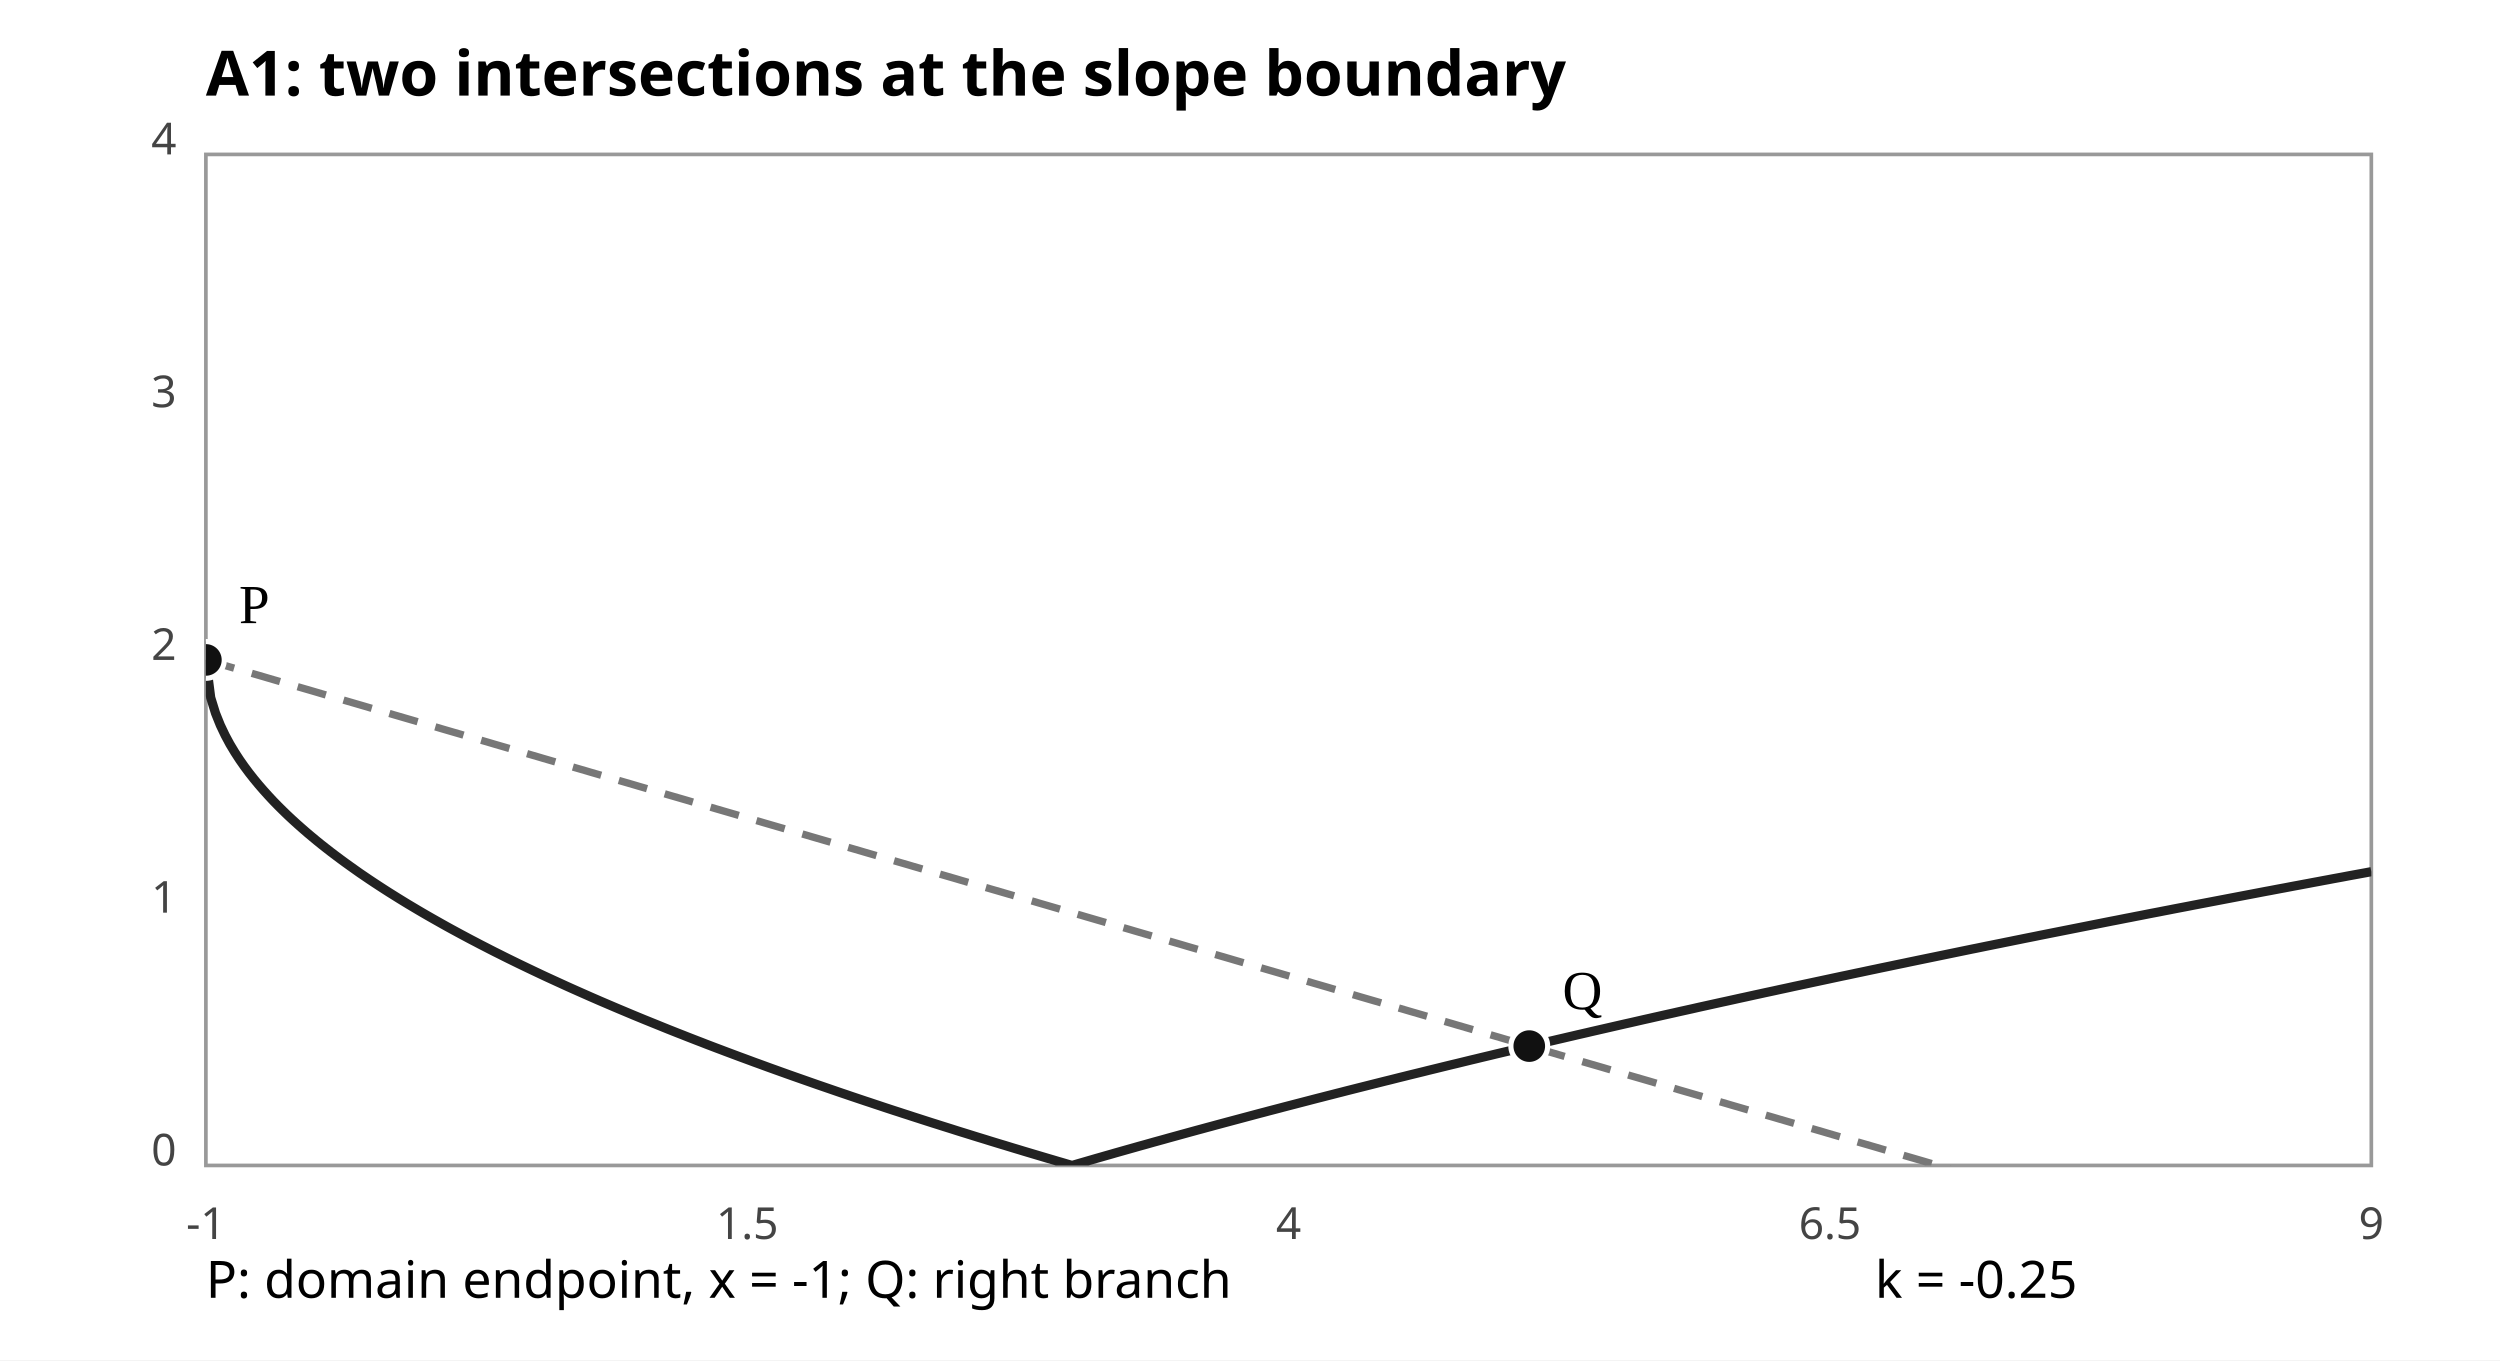
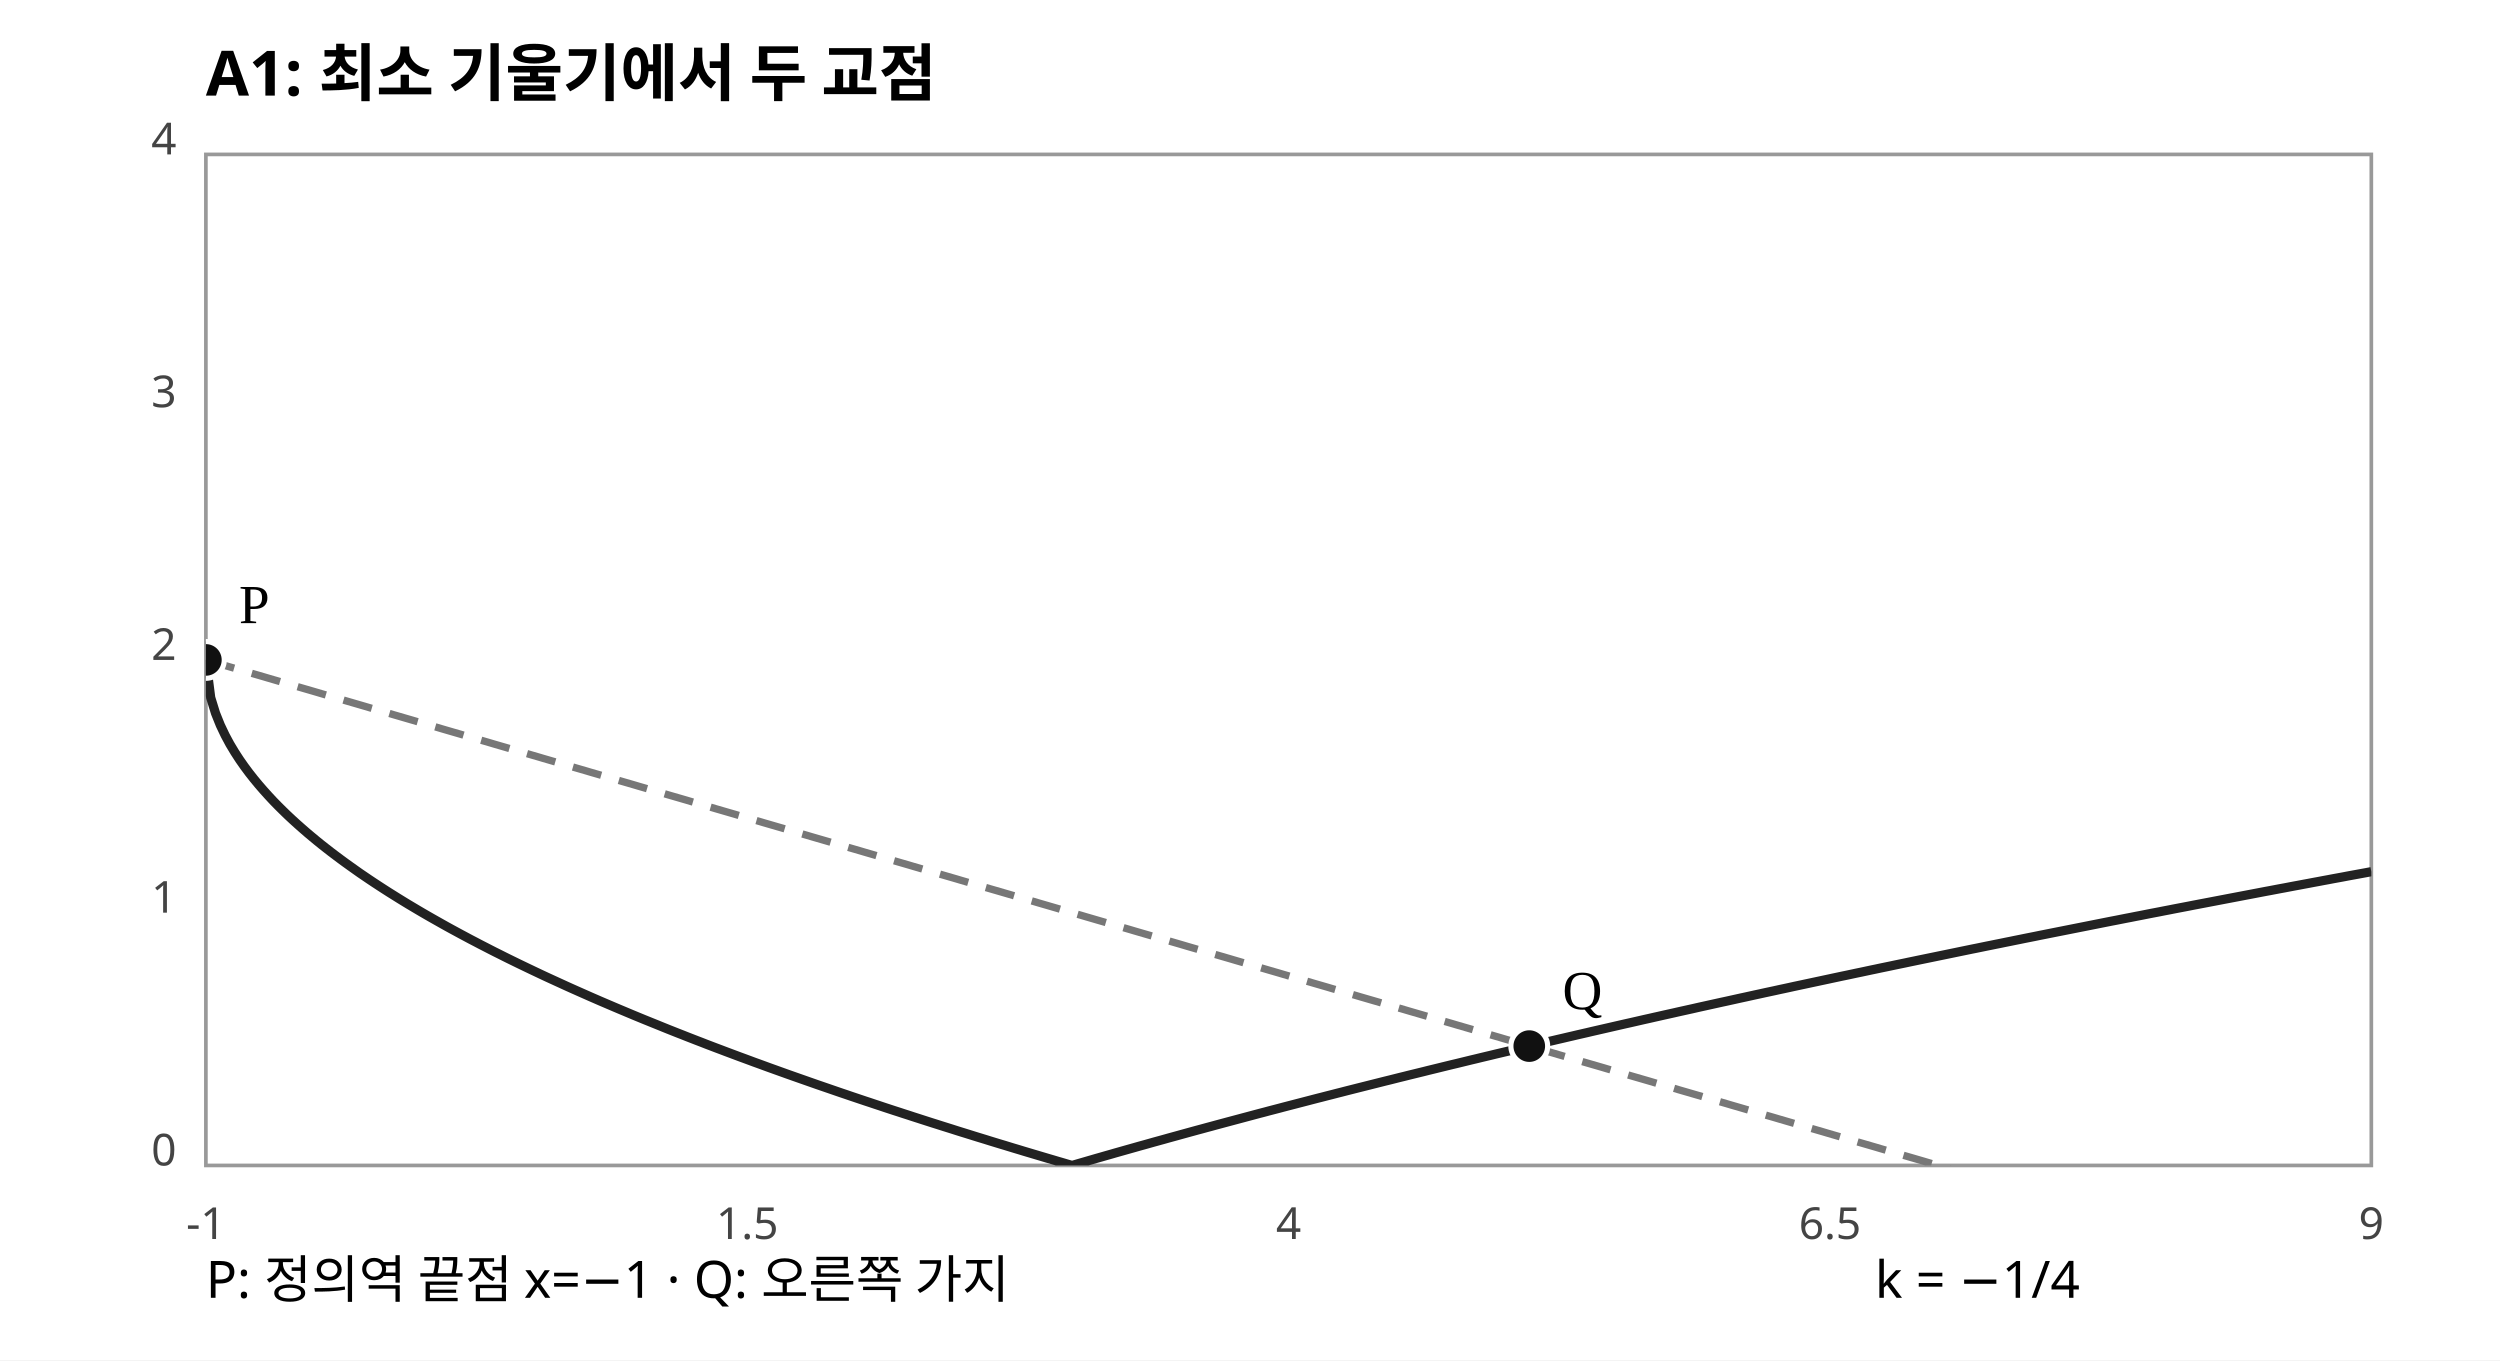
<svg xmlns="http://www.w3.org/2000/svg" width="680" height="370" viewBox="0 0 680 370" role="img" aria-label="A1 radical graph limiting slope">
  <rect width="680" height="370" fill="#FFFFFF" />
-   <text x="56" y="26" font-size="17" font-weight="bold" font-family="sans-serif">A1: two intersections at the slope boundary</text>
+   <text x="56" y="26" font-size="17" font-weight="bold" font-family="sans-serif">A1: 최소 기울기에서 두 교점</text>
  <rect x="56" y="42" width="589" height="275" stroke="#999" fill="none" />
  <defs>
    <clipPath id="plot">
      <rect x="56" y="42" width="589" height="275" />
    </clipPath>
  </defs>
  <g fill="#444" font-family="sans-serif">
    <text x="56.00" y="337" font-size="12" text-anchor="middle">-1</text>
    <text x="48" y="317.00" font-size="12" text-anchor="end">0</text>
    <text x="203.25" y="337" font-size="12" text-anchor="middle">1.5</text>
    <text x="48" y="248.25" font-size="12" text-anchor="end">1</text>
    <text x="350.50" y="337" font-size="12" text-anchor="middle">4</text>
    <text x="48" y="179.50" font-size="12" text-anchor="end">2</text>
    <text x="497.75" y="337" font-size="12" text-anchor="middle">6.5</text>
    <text x="48" y="110.75" font-size="12" text-anchor="end">3</text>
    <text x="645.00" y="337" font-size="12" text-anchor="middle">9</text>
    <text x="48" y="42.00" font-size="12" text-anchor="end">4</text>
  </g>
  <g clip-path="url(#plot)">
    <polyline points="56.00,179.50 57.31,189.75 58.62,193.99 59.93,197.25 61.24,200.00 62.54,202.42 63.85,204.60 65.16,206.62 66.47,208.49 67.78,210.25 69.09,211.91 70.40,213.49 71.71,215.00 73.02,216.45 74.32,217.85 75.63,219.19 76.94,220.49 78.25,221.76 79.56,222.98 80.87,224.17 82.18,225.33 83.49,226.47 84.80,227.57 86.10,228.65 87.41,229.71 88.72,230.74 90.03,231.76 91.34,232.75 92.65,233.73 93.96,234.69 95.27,235.63 96.58,236.56 97.88,237.48 99.19,238.37 100.50,239.26 101.81,240.13 103.12,240.99 104.43,241.84 105.74,242.68 107.05,243.50 108.36,244.32 109.66,245.12 110.97,245.92 112.28,246.70 113.59,247.48 114.90,248.25 116.21,249.01 117.52,249.76 118.83,250.50 120.14,251.24 121.44,251.97 122.75,252.69 124.06,253.40 125.37,254.11 126.68,254.81 127.99,255.51 129.30,256.19 130.61,256.88 131.92,257.55 133.22,258.22 134.53,258.89 135.84,259.54 137.15,260.20 138.46,260.85 139.77,261.49 141.08,262.13 142.39,262.76 143.70,263.39 145.00,264.01 146.31,264.63 147.62,265.25 148.93,265.86 150.24,266.46 151.55,267.06 152.86,267.66 154.17,268.26 155.48,268.85 156.78,269.43 158.09,270.01 159.40,270.59 160.71,271.17 162.02,271.74 163.33,272.31 164.64,272.87 165.95,273.43 167.26,273.99 168.56,274.54 169.87,275.09 171.18,275.64 172.49,276.19 173.80,276.73 175.11,277.27 176.42,277.80 177.73,278.33 179.04,278.86 180.34,279.39 181.65,279.92 182.96,280.44 184.27,280.96 185.58,281.47 186.89,281.99 188.20,282.50 189.51,283.01 190.82,283.51 192.12,284.02 193.43,284.52 194.74,285.02 196.05,285.51 197.36,286.01 198.67,286.50 199.98,286.99 201.29,287.48 202.60,287.96 203.90,288.44 205.21,288.93 206.52,289.40 207.83,289.88 209.14,290.36 210.45,290.83 211.76,291.30 213.07,291.77 214.38,292.24 215.68,292.70 216.99,293.16 218.30,293.62 219.61,294.08 220.92,294.54 222.23,295.00 223.54,295.45 224.85,295.90 226.16,296.35 227.46,296.80 228.77,297.25 230.08,297.69 231.39,298.14 232.70,298.58 234.01,299.02 235.32,299.46 236.63,299.89 237.94,300.33 239.24,300.76 240.55,301.20 241.86,301.63 243.17,302.06 244.48,302.48 245.79,302.91 247.10,303.33 248.41,303.76 249.72,304.18 251.02,304.60 252.33,305.02 253.64,305.44 254.95,305.85 256.26,306.27 257.57,306.68 258.88,307.09 260.19,307.51 261.50,307.92 262.80,308.32 264.11,308.73 265.42,309.14 266.73,309.54 268.04,309.94 269.35,310.35 270.66,310.75 271.97,311.15 273.28,311.54 274.58,311.94 275.89,312.34 277.20,312.73 278.51,313.13 279.82,313.52 281.13,313.91 282.44,314.30 283.75,314.69 285.06,315.08 286.36,315.46 287.67,315.85 288.98,316.23 290.29,316.62 291.60,317.00 292.91,316.62 294.22,316.24 295.53,315.86 296.84,315.48 298.14,315.10 299.45,314.73 300.76,314.35 302.07,313.98 303.38,313.60 304.69,313.23 306.00,312.86 307.31,312.49 308.62,312.12 309.92,311.75 311.23,311.39 312.54,311.02 313.85,310.65 315.16,310.29 316.47,309.93 317.78,309.56 319.09,309.20 320.40,308.84 321.70,308.48 323.01,308.12 324.32,307.76 325.63,307.40 326.94,307.05 328.25,306.69 329.56,306.34 330.87,305.98 332.18,305.63 333.48,305.28 334.79,304.93 336.10,304.58 337.41,304.23 338.72,303.88 340.03,303.53 341.34,303.18 342.65,302.83 343.96,302.49 345.26,302.14 346.57,301.80 347.88,301.46 349.19,301.11 350.50,300.77 351.81,300.43 353.12,300.09 354.43,299.75 355.74,299.41 357.04,299.07 358.35,298.73 359.66,298.40 360.97,298.06 362.28,297.73 363.59,297.39 364.90,297.06 366.21,296.72 367.52,296.39 368.82,296.06 370.13,295.73 371.44,295.40 372.75,295.07 374.06,294.74 375.37,294.41 376.68,294.08 377.99,293.76 379.30,293.43 380.60,293.10 381.91,292.78 383.22,292.45 384.53,292.13 385.84,291.81 387.15,291.49 388.46,291.16 389.77,290.84 391.08,290.52 392.38,290.20 393.69,289.88 395.00,289.56 396.31,289.25 397.62,288.93 398.93,288.61 400.24,288.29 401.55,287.98 402.86,287.66 404.16,287.35 405.47,287.04 406.78,286.72 408.09,286.41 409.40,286.10 410.71,285.79 412.02,285.48 413.33,285.16 414.64,284.85 415.94,284.55 417.25,284.24 418.56,283.93 419.87,283.62 421.18,283.31 422.49,283.01 423.80,282.70 425.11,282.40 426.42,282.09 427.72,281.79 429.03,281.48 430.34,281.18 431.65,280.88 432.96,280.57 434.27,280.27 435.58,279.97 436.89,279.67 438.20,279.37 439.50,279.07 440.81,278.77 442.12,278.47 443.43,278.18 444.74,277.88 446.05,277.58 447.36,277.28 448.67,276.99 449.98,276.69 451.28,276.40 452.59,276.10 453.90,275.81 455.21,275.52 456.52,275.22 457.83,274.93 459.14,274.64 460.45,274.35 461.76,274.05 463.06,273.76 464.37,273.47 465.68,273.18 466.99,272.89 468.30,272.60 469.61,272.32 470.92,272.03 472.23,271.74 473.54,271.45 474.84,271.17 476.15,270.88 477.46,270.59 478.77,270.31 480.08,270.02 481.39,269.74 482.70,269.46 484.01,269.17 485.32,268.89 486.62,268.61 487.93,268.32 489.24,268.04 490.55,267.76 491.86,267.48 493.17,267.20 494.48,266.92 495.79,266.64 497.10,266.36 498.40,266.08 499.71,265.80 501.02,265.52 502.33,265.25 503.64,264.97 504.95,264.69 506.26,264.42 507.57,264.14 508.88,263.86 510.18,263.59 511.49,263.31 512.80,263.04 514.11,262.77 515.42,262.49 516.73,262.22 518.04,261.95 519.35,261.67 520.66,261.40 521.96,261.13 523.27,260.86 524.58,260.59 525.89,260.32 527.20,260.05 528.51,259.78 529.82,259.51 531.13,259.24 532.44,258.97 533.74,258.70 535.05,258.43 536.36,258.16 537.67,257.90 538.98,257.63 540.29,257.36 541.60,257.10 542.91,256.83 544.22,256.57 545.52,256.30 546.83,256.04 548.14,255.77 549.45,255.51 550.76,255.24 552.07,254.98 553.38,254.72 554.69,254.45 556.00,254.19 557.30,253.93 558.61,253.67 559.92,253.41 561.23,253.15 562.54,252.89 563.85,252.63 565.16,252.37 566.47,252.11 567.78,251.85 569.08,251.59 570.39,251.33 571.70,251.07 573.01,250.81 574.32,250.55 575.63,250.30 576.94,250.04 578.25,249.78 579.56,249.53 580.86,249.27 582.17,249.02 583.48,248.76 584.79,248.50 586.10,248.25 587.41,248.00 588.72,247.74 590.03,247.49 591.34,247.23 592.64,246.98 593.95,246.73 595.26,246.48 596.57,246.22 597.88,245.97 599.19,245.72 600.50,245.47 601.81,245.22 603.12,244.97 604.42,244.72 605.73,244.47 607.04,244.22 608.35,243.97 609.66,243.72 610.97,243.47 612.28,243.22 613.59,242.97 614.90,242.72 616.20,242.47 617.51,242.23 618.82,241.98 620.13,241.73 621.44,241.49 622.75,241.24 624.06,240.99 625.37,240.75 626.68,240.50 627.98,240.26 629.29,240.01 630.60,239.77 631.91,239.52 633.22,239.28 634.53,239.03 635.84,238.79 637.15,238.55 638.46,238.30 639.76,238.06 641.07,237.82 642.38,237.58 643.69,237.34 645.00,237.09" fill="none" stroke="#222" stroke-width="2.5" />
    <polyline points="56.00,179.50 57.31,179.88 58.62,180.26 59.93,180.65 61.24,181.03 62.54,181.41 63.85,181.79 65.16,182.17 66.47,182.56 67.78,182.94 69.09,183.32 70.40,183.70 71.71,184.08 73.02,184.47 74.32,184.85 75.63,185.23 76.94,185.61 78.25,185.99 79.56,186.38 80.87,186.76 82.18,187.14 83.49,187.52 84.80,187.90 86.10,188.28 87.41,188.67 88.72,189.05 90.03,189.43 91.34,189.81 92.65,190.19 93.96,190.58 95.27,190.96 96.58,191.34 97.88,191.72 99.19,192.10 100.50,192.49 101.81,192.87 103.12,193.25 104.43,193.63 105.74,194.01 107.05,194.40 108.36,194.78 109.66,195.16 110.97,195.54 112.28,195.92 113.59,196.31 114.90,196.69 116.21,197.07 117.52,197.45 118.83,197.83 120.14,198.22 121.44,198.60 122.75,198.98 124.06,199.36 125.37,199.74 126.68,200.13 127.99,200.51 129.30,200.89 130.61,201.27 131.92,201.65 133.22,202.03 134.53,202.42 135.84,202.80 137.15,203.18 138.46,203.56 139.77,203.94 141.08,204.33 142.39,204.71 143.70,205.09 145.00,205.47 146.31,205.85 147.62,206.24 148.93,206.62 150.24,207.00 151.55,207.38 152.86,207.76 154.17,208.15 155.48,208.53 156.78,208.91 158.09,209.29 159.40,209.67 160.71,210.06 162.02,210.44 163.33,210.82 164.64,211.20 165.95,211.58 167.26,211.97 168.56,212.35 169.87,212.73 171.18,213.11 172.49,213.49 173.80,213.88 175.11,214.26 176.42,214.64 177.73,215.02 179.04,215.40 180.34,215.78 181.65,216.17 182.96,216.55 184.27,216.93 185.58,217.31 186.89,217.69 188.20,218.08 189.51,218.46 190.82,218.84 192.12,219.22 193.43,219.60 194.74,219.99 196.05,220.37 197.36,220.75 198.67,221.13 199.98,221.51 201.29,221.90 202.60,222.28 203.90,222.66 205.21,223.04 206.52,223.42 207.83,223.81 209.14,224.19 210.45,224.57 211.76,224.95 213.07,225.33 214.38,225.72 215.68,226.10 216.99,226.48 218.30,226.86 219.61,227.24 220.92,227.63 222.23,228.01 223.54,228.39 224.85,228.77 226.16,229.15 227.46,229.53 228.77,229.92 230.08,230.30 231.39,230.68 232.70,231.06 234.01,231.44 235.32,231.83 236.63,232.21 237.94,232.59 239.24,232.97 240.55,233.35 241.86,233.74 243.17,234.12 244.48,234.50 245.79,234.88 247.10,235.26 248.41,235.65 249.72,236.03 251.02,236.41 252.33,236.79 253.64,237.17 254.95,237.56 256.26,237.94 257.57,238.32 258.88,238.70 260.19,239.08 261.50,239.47 262.80,239.85 264.11,240.23 265.42,240.61 266.73,240.99 268.04,241.38 269.35,241.76 270.66,242.14 271.97,242.52 273.28,242.90 274.58,243.28 275.89,243.67 277.20,244.05 278.51,244.43 279.82,244.81 281.13,245.19 282.44,245.58 283.75,245.96 285.06,246.34 286.36,246.72 287.67,247.10 288.98,247.49 290.29,247.87 291.60,248.25 292.91,248.63 294.22,249.01 295.53,249.40 296.84,249.78 298.14,250.16 299.45,250.54 300.76,250.92 302.07,251.31 303.38,251.69 304.69,252.07 306.00,252.45 307.31,252.83 308.62,253.22 309.92,253.60 311.23,253.98 312.54,254.36 313.85,254.74 315.16,255.13 316.47,255.51 317.78,255.89 319.09,256.27 320.40,256.65 321.70,257.03 323.01,257.42 324.32,257.80 325.63,258.18 326.94,258.56 328.25,258.94 329.56,259.33 330.87,259.71 332.18,260.09 333.48,260.47 334.79,260.85 336.10,261.24 337.41,261.62 338.72,262.00 340.03,262.38 341.34,262.76 342.65,263.15 343.96,263.53 345.26,263.91 346.57,264.29 347.88,264.67 349.19,265.06 350.50,265.44 351.81,265.82 353.12,266.20 354.43,266.58 355.74,266.97 357.04,267.35 358.35,267.73 359.66,268.11 360.97,268.49 362.28,268.88 363.59,269.26 364.90,269.64 366.21,270.02 367.52,270.40 368.82,270.78 370.13,271.17 371.44,271.55 372.75,271.93 374.06,272.31 375.37,272.69 376.68,273.08 377.99,273.46 379.30,273.84 380.60,274.22 381.91,274.60 383.22,274.99 384.53,275.37 385.84,275.75 387.15,276.13 388.46,276.51 389.77,276.90 391.08,277.28 392.38,277.66 393.69,278.04 395.00,278.42 396.31,278.81 397.62,279.19 398.93,279.57 400.24,279.95 401.55,280.33 402.86,280.72 404.16,281.10 405.47,281.48 406.78,281.86 408.09,282.24 409.40,282.63 410.71,283.01 412.02,283.39 413.33,283.77 414.64,284.15 415.94,284.53 417.25,284.92 418.56,285.30 419.87,285.68 421.18,286.06 422.49,286.44 423.80,286.83 425.11,287.21 426.42,287.59 427.72,287.97 429.03,288.35 430.34,288.74 431.65,289.12 432.96,289.50 434.27,289.88 435.58,290.26 436.89,290.65 438.20,291.03 439.50,291.41 440.81,291.79 442.12,292.17 443.43,292.56 444.74,292.94 446.05,293.32 447.36,293.70 448.67,294.08 449.98,294.47 451.28,294.85 452.59,295.23 453.90,295.61 455.21,295.99 456.52,296.38 457.83,296.76 459.14,297.14 460.45,297.52 461.76,297.90 463.06,298.28 464.37,298.67 465.68,299.05 466.99,299.43 468.30,299.81 469.61,300.19 470.92,300.58 472.23,300.96 473.54,301.34 474.84,301.72 476.15,302.10 477.46,302.49 478.77,302.87 480.08,303.25 481.39,303.63 482.70,304.01 484.01,304.40 485.32,304.78 486.62,305.16 487.93,305.54 489.24,305.92 490.55,306.31 491.86,306.69 493.17,307.07 494.48,307.45 495.79,307.83 497.10,308.22 498.40,308.60 499.71,308.98 501.02,309.36 502.33,309.74 503.64,310.13 504.95,310.51 506.26,310.89 507.57,311.27 508.88,311.65 510.18,312.03 511.49,312.42 512.80,312.80 514.11,313.18 515.42,313.56 516.73,313.94 518.04,314.33 519.35,314.71 520.66,315.09 521.96,315.47 523.27,315.85 524.58,316.24 525.89,316.62 527.20,317.00 528.51,317.38 529.82,317.76 531.13,318.15 532.44,318.53 533.74,318.91 535.05,319.29 536.36,319.67 537.67,320.06 538.98,320.44 540.29,320.82 541.60,321.20 542.91,321.58 544.22,321.97 545.52,322.35 546.83,322.73 548.14,323.11 549.45,323.49 550.76,323.88 552.07,324.26 553.38,324.64 554.69,325.02 556.00,325.40 557.30,325.78 558.61,326.17 559.92,326.55 561.23,326.93 562.54,327.31 563.85,327.69 565.16,328.08 566.47,328.46 567.78,328.84 569.08,329.22 570.39,329.60 571.70,329.99 573.01,330.37 574.32,330.75 575.63,331.13 576.94,331.51 578.25,331.90 579.56,332.28 580.86,332.66 582.17,333.04 583.48,333.42 584.79,333.81 586.10,334.19 587.41,334.57 588.72,334.95 590.03,335.33 591.34,335.72 592.64,336.10 593.95,336.48 595.26,336.86 596.57,337.24 597.88,337.63 599.19,338.01 600.50,338.39 601.81,338.77 603.12,339.15 604.42,339.53 605.73,339.92 607.04,340.30 608.35,340.68 609.66,341.06 610.97,341.44 612.28,341.83 613.59,342.21 614.90,342.59 616.20,342.97 617.51,343.35 618.82,343.74 620.13,344.12 621.44,344.50 622.75,344.88 624.06,345.26 625.37,345.65 626.68,346.03 627.98,346.41 629.29,346.79 630.60,347.17 631.91,347.56 633.22,347.94 634.53,348.32 635.84,348.70 637.15,349.08 638.46,349.47 639.76,349.85 641.07,350.23 642.38,350.61 643.69,350.99 645.00,351.38" fill="none" stroke="#777" stroke-width="2" stroke-dasharray="8 5" />
    <circle cx="56.00" cy="179.50" r="5" fill="#111" stroke="#fff" stroke-width="1.4" />
    <text x="65.0" y="169.5" font-size="15">P</text>
    <circle cx="415.96" cy="284.54" r="5" fill="#111" stroke="#fff" stroke-width="1.4" />
    <text x="425.0" y="274.5" font-size="15">Q</text>
  </g>
-   <text x="56" y="353" font-family="sans-serif" font-size="14">P: domain endpoint, x = -1; Q: right branch</text>
-   <text x="510" y="353" font-family="sans-serif" font-size="14">k = -0.25</text>
+   <text x="56" y="353" font-family="sans-serif" font-size="14">P: 정의역 끝점 x=−1 · Q: 오른쪽 가지</text>
+   <text x="510" y="353" font-family="sans-serif" font-size="14">k = −1/4</text>
</svg>
